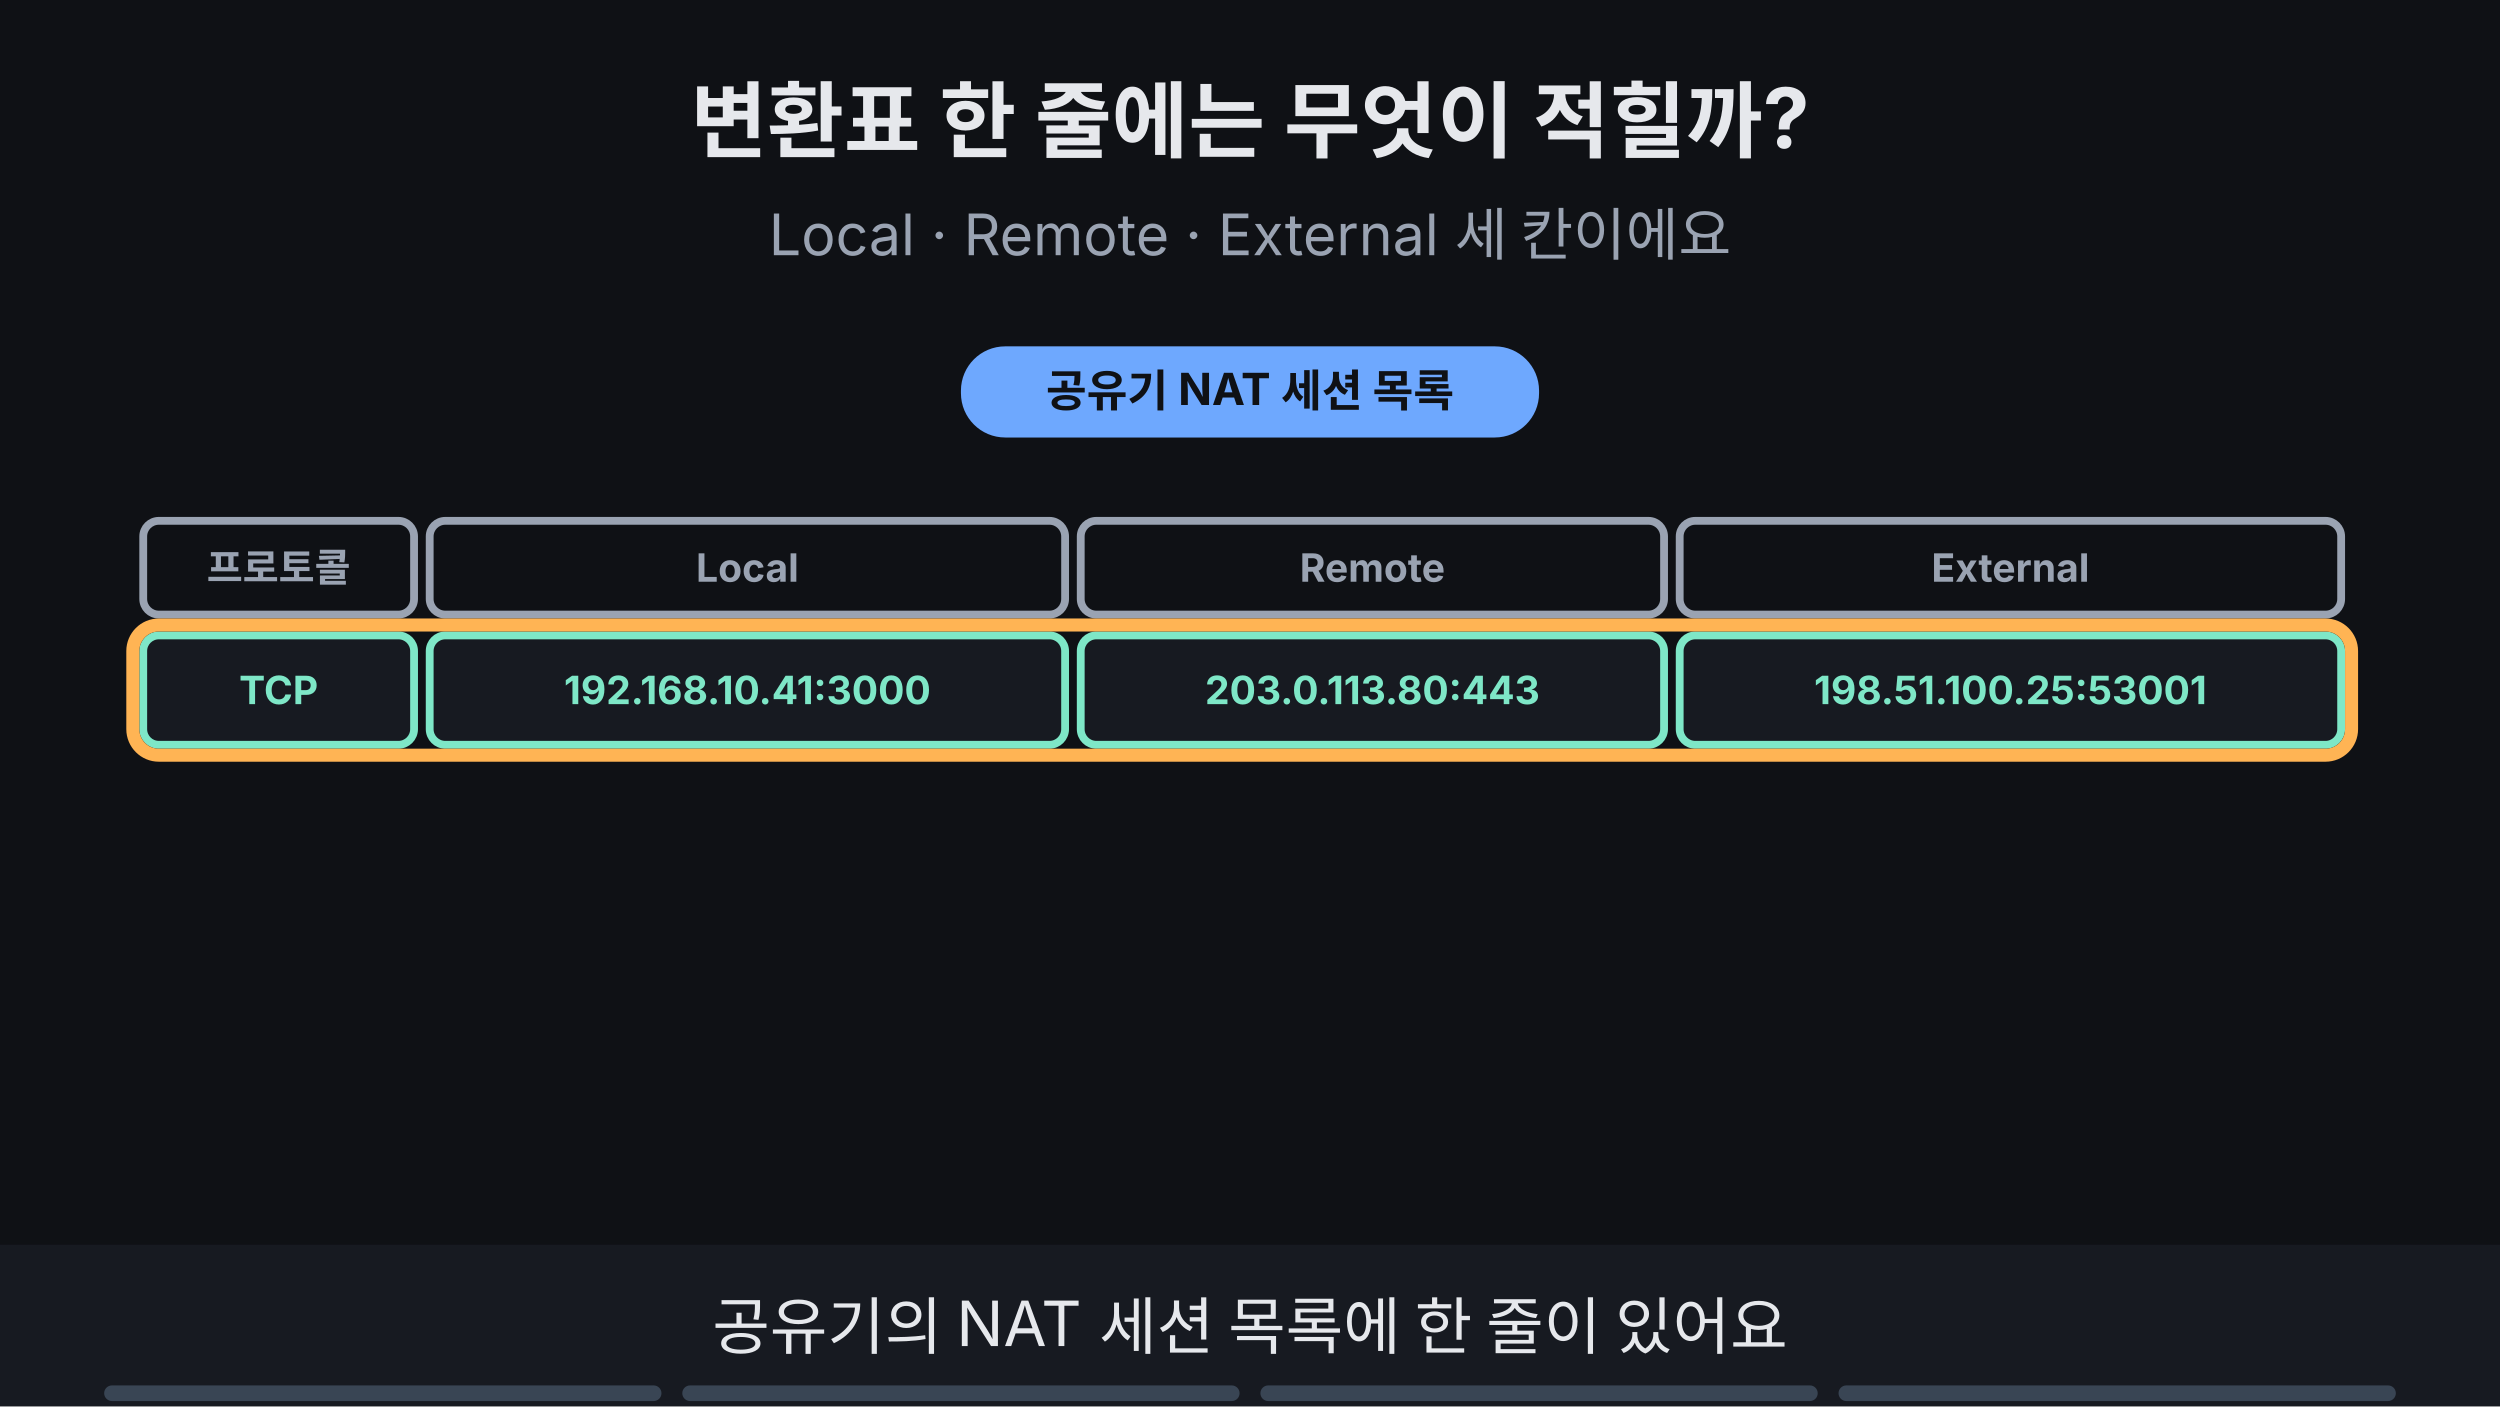
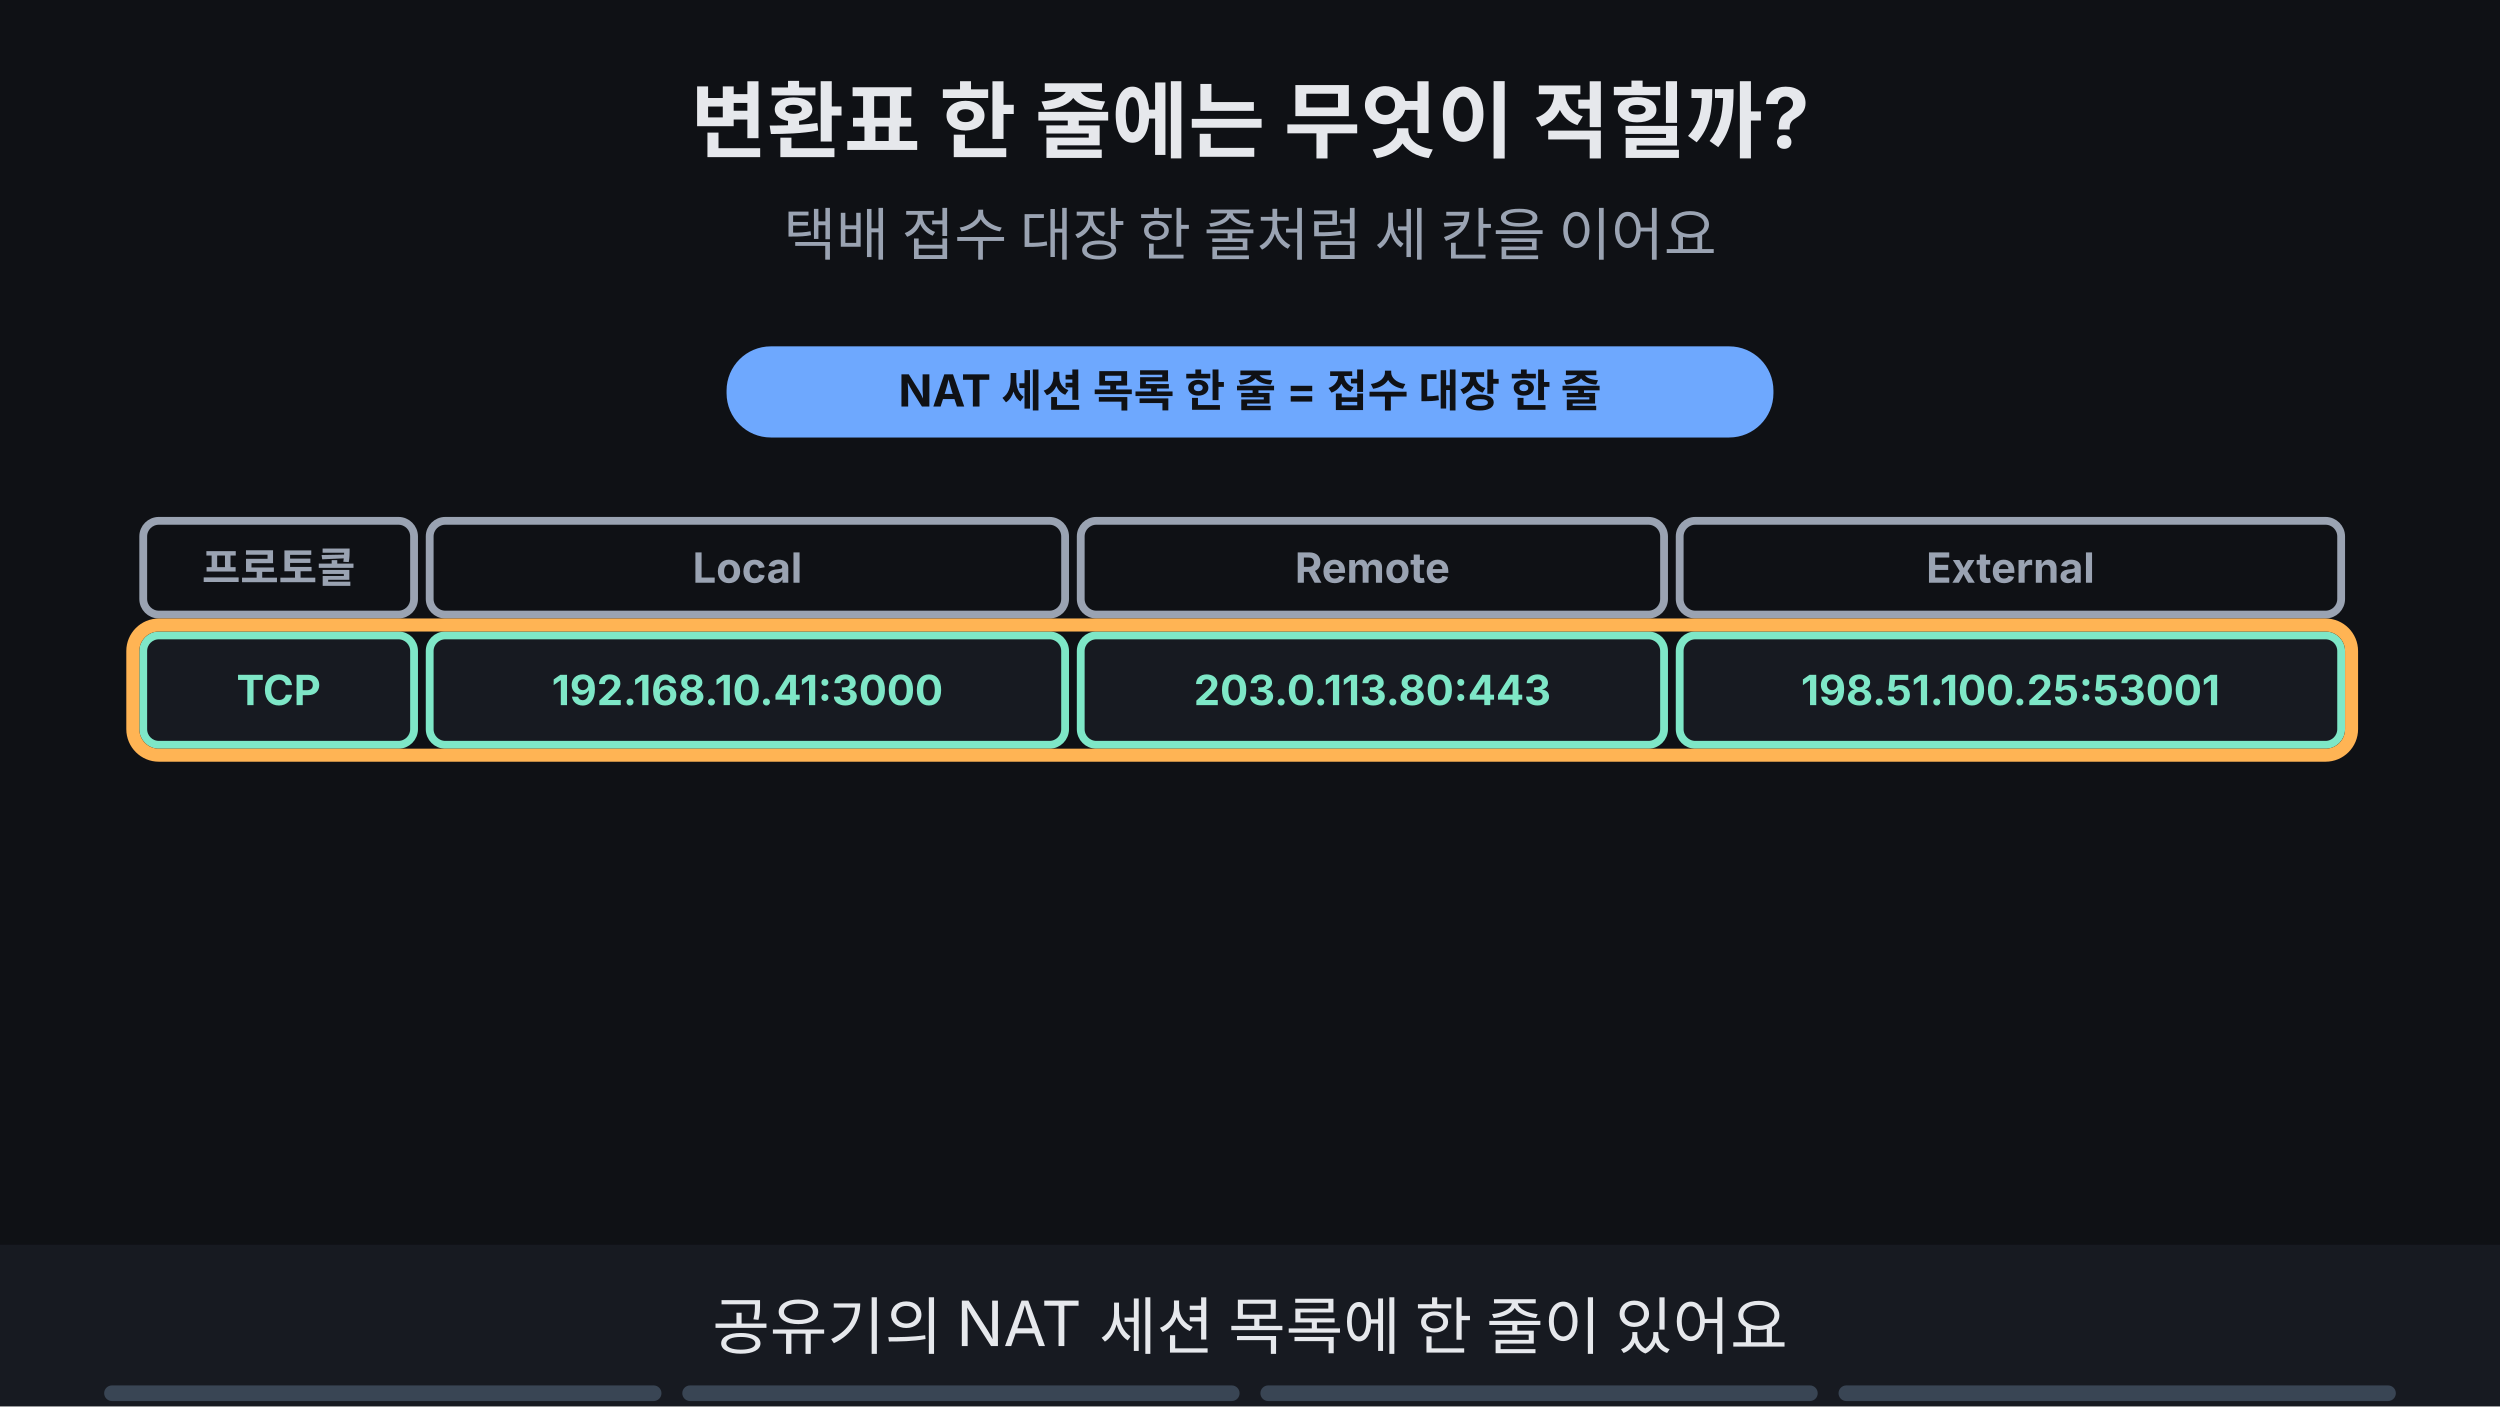
<svg xmlns="http://www.w3.org/2000/svg" viewBox="0 0 960 540" width="960" height="540" font-family="-apple-system,'Apple SD Gothic Neo','Segoe UI',sans-serif">
  <rect width="960" height="540" fill="#0f1115" />
  <text x="480" y="58" text-anchor="middle" font-size="32" font-weight="700" fill="#e6e8ec">변환표 한 줄에는 무엇이 적힐까?</text>
-   <text x="480" y="98" text-anchor="middle" font-size="22" fill="#9aa3b2">Local · Remote · External 세 칸이에요</text>
+   <text x="480" y="98" text-anchor="middle" font-size="22" fill="#9aa3b2">택배 접수 대장 한 줄처럼 세 칸을 이어요</text>
  <rect x="55" y="200" width="104" height="36" rx="6" fill="#0f1115" stroke="#9aa3b2" stroke-width="3" />
-   <text x="107.0" y="223.4" text-anchor="middle" font-size="15" font-weight="700" fill="#9aa3b2">프로토콜</text>
+   <text x="107.0" y="223.76" text-anchor="middle" font-size="16" font-weight="700" fill="#9aa3b2">프로토콜</text>
  <rect x="165" y="200" width="244" height="36" rx="6" fill="#0f1115" stroke="#9aa3b2" stroke-width="3" />
-   <text x="287.0" y="223.4" text-anchor="middle" font-size="15" font-weight="700" fill="#9aa3b2">Local</text>
+   <text x="287.0" y="223.76" text-anchor="middle" font-size="16" font-weight="700" fill="#9aa3b2">Local</text>
  <rect x="415" y="200" width="224" height="36" rx="6" fill="#0f1115" stroke="#9aa3b2" stroke-width="3" />
-   <text x="527.0" y="223.4" text-anchor="middle" font-size="15" font-weight="700" fill="#9aa3b2">Remote</text>
+   <text x="527.0" y="223.76" text-anchor="middle" font-size="16" font-weight="700" fill="#9aa3b2">Remote</text>
  <rect x="645" y="200" width="254" height="36" rx="6" fill="#0f1115" stroke="#9aa3b2" stroke-width="3" />
-   <text x="772.0" y="223.4" text-anchor="middle" font-size="15" font-weight="700" fill="#9aa3b2">External</text>
+   <text x="772.0" y="223.76" text-anchor="middle" font-size="16" font-weight="700" fill="#9aa3b2">External</text>
+   <rect x="280" y="134" width="400" height="33" rx="16" fill="#6ea8fe" stroke="#6ea8fe" stroke-width="2" />
+   <text x="480" y="156.12" text-anchor="middle" font-size="17" font-weight="700" fill="#0f1115">NAT 세션 목록 한 줄 = 접수 대장 한 줄</text>
  <g>
    <rect x="55" y="244" width="104" height="42" rx="6" fill="#171a21" stroke="#7ee7c7" stroke-width="3" />
-     <text x="107.0" y="270.4" text-anchor="middle" font-size="15" font-weight="700" fill="#7ee7c7">TCP</text>
+     <text x="107.0" y="270.76" text-anchor="middle" font-size="16" font-weight="700" fill="#7ee7c7">TCP</text>
    <rect x="165" y="244" width="244" height="42" rx="6" fill="#171a21" stroke="#7ee7c7" stroke-width="3" />
-     <text x="287.0" y="270.4" text-anchor="middle" font-size="15" font-weight="700" fill="#7ee7c7">192.168.10.41:3000</text>
+     <text x="287.0" y="270.76" text-anchor="middle" font-size="16" font-weight="700" fill="#7ee7c7">192.168.10.41:3000</text>
    <rect x="415" y="244" width="224" height="42" rx="6" fill="#171a21" stroke="#7ee7c7" stroke-width="3" />
-     <text x="527.0" y="270.4" text-anchor="middle" font-size="15" font-weight="700" fill="#7ee7c7">203.0.113.80:443</text>
+     <text x="527.0" y="270.76" text-anchor="middle" font-size="16" font-weight="700" fill="#7ee7c7">203.0.113.80:443</text>
    <rect x="645" y="244" width="254" height="42" rx="6" fill="#171a21" stroke="#7ee7c7" stroke-width="3" />
-     <text x="772.0" y="270.4" text-anchor="middle" font-size="15" font-weight="700" fill="#7ee7c7">198.51.100.25:53001</text>
-     <rect x="370" y="134" width="220" height="33" rx="16" fill="#6ea8fe" stroke="#6ea8fe" stroke-width="2" />
-     <text x="480" y="156.12" text-anchor="middle" font-size="17" font-weight="700" fill="#0f1115">공유기 NAT 세션 목록</text>
+     <text x="772.0" y="270.76" text-anchor="middle" font-size="16" font-weight="700" fill="#7ee7c7">198.51.100.25:53001</text>
  </g>
  <g opacity="1">
    <animate attributeName="opacity" values="1;1;0;0" keyTimes="0;0.235;0.250;1" dur="16s" repeatCount="indefinite" />
    <rect x="51" y="240" width="852" height="50" rx="10" fill="none" stroke="#ffb454" stroke-width="5" />
  </g>
  <g opacity="0">
    <animate attributeName="opacity" values="0;0;1;1;0;0" keyTimes="0;0.250;0.265;0.485;0.500;1" dur="16s" repeatCount="indefinite" />
-     <rect x="192" y="319" width="190" height="32" rx="16" fill="#0f1115" stroke="#7ee7c7" stroke-width="2" />
-     <text x="287" y="340.76" text-anchor="middle" font-size="16" font-weight="700" fill="#7ee7c7">통신을 시작한 기기</text>
+     <rect x="142" y="319" width="290" height="32" rx="16" fill="#0f1115" stroke="#7ee7c7" stroke-width="2" />
+     <text x="287" y="340.76" text-anchor="middle" font-size="16" font-weight="700" fill="#7ee7c7">보낸 사람: 통신을 시작한 안쪽 기기</text>
  </g>
  <g opacity="0">
    <animate attributeName="opacity" values="0;0;1;1;0;0" keyTimes="0;0.250;0.265;0.485;0.500;1" dur="16s" repeatCount="indefinite" />
    <rect x="161" y="240" width="252" height="50" rx="10" fill="none" stroke="#ffb454" stroke-width="5" />
  </g>
  <g opacity="0">
    <animate attributeName="opacity" values="0;0;1;1;0;0" keyTimes="0;0.500;0.515;0.735;0.750;1" dur="16s" repeatCount="indefinite" />
-     <line x1="287" y1="295" x2="772" y2="295" stroke="#ffb454" stroke-width="4" />
-     <line x1="287" y1="288" x2="287" y2="302" stroke="#ffb454" stroke-width="4" />
-     <line x1="772" y1="288" x2="772" y2="302" stroke="#ffb454" stroke-width="4" />
-     <rect x="677" y="319" width="190" height="32" rx="16" fill="#0f1115" stroke="#6ea8fe" stroke-width="2" />
-     <text x="772" y="340.76" text-anchor="middle" font-size="16" font-weight="700" fill="#6ea8fe">바깥에서 보이는 값</text>
+     <rect x="437" y="319" width="180" height="32" rx="16" fill="#0f1115" stroke="#6ea8fe" stroke-width="2" />
+     <text x="527" y="340.76" text-anchor="middle" font-size="16" font-weight="700" fill="#6ea8fe">받을 곳: 통신 상대</text>
  </g>
  <g opacity="0">
    <animate attributeName="opacity" values="0;0;1;1;0;0" keyTimes="0;0.500;0.515;0.735;0.750;1" dur="16s" repeatCount="indefinite" />
-     <rect x="641" y="240" width="262" height="50" rx="10" fill="none" stroke="#ffb454" stroke-width="5" />
+     <rect x="411" y="240" width="232" height="50" rx="10" fill="none" stroke="#ffb454" stroke-width="5" />
  </g>
  <g opacity="0">
    <animate attributeName="opacity" values="0;0;1;1" keyTimes="0;0.750;0.765;1" dur="16s" repeatCount="indefinite" />
-     <rect x="432" y="319" width="190" height="32" rx="16" fill="#0f1115" stroke="#9aa3b2" stroke-width="2" />
-     <text x="527" y="340.76" text-anchor="middle" font-size="16" font-weight="700" fill="#9aa3b2">Remote = 통신 상대</text>
+     <rect x="622" y="319" width="300" height="32" rx="16" fill="#0f1115" stroke="#ffb454" stroke-width="2" />
+     <text x="772" y="340.76" text-anchor="middle" font-size="16" font-weight="700" fill="#ffb454">대표 접수번호: 바깥에서 보이는 값</text>
    <rect x="310" y="394" width="340" height="33" rx="16" fill="#ffb454" stroke="#ffb454" stroke-width="2" />
-     <text x="480" y="416.12" text-anchor="middle" font-size="17" font-weight="700" fill="#0f1115">자동 행은 시간이 지나면 사라져요</text>
+     <text x="480" y="416.12" text-anchor="middle" font-size="17" font-weight="700" fill="#0f1115">한 줄이 Local과 External을 이어요</text>
  </g>
  <g opacity="0">
    <animate attributeName="opacity" values="0;0;1;1" keyTimes="0;0.750;0.765;1" dur="16s" repeatCount="indefinite" />
-     <rect x="411" y="240" width="232" height="50" rx="10" fill="none" stroke="#ffb454" stroke-width="5" />
+     <rect x="641" y="240" width="262" height="50" rx="10" fill="none" stroke="#ffb454" stroke-width="5" />
  </g>
  <rect x="0" y="478" width="960" height="62" fill="#171a21" />
  <g opacity="1">
    <animate attributeName="opacity" values="1;1;0;0" keyTimes="0;0.235;0.250;1" dur="16s" repeatCount="indefinite" />
    <text x="480" y="518" text-anchor="middle" font-size="24" fill="#e6e8ec">공유기의 NAT 세션 목록에 한 줄이 있어요</text>
  </g>
  <g opacity="0">
    <animate attributeName="opacity" values="0;0;1;1;0;0" keyTimes="0;0.250;0.265;0.485;0.500;1" dur="16s" repeatCount="indefinite" />
-     <text x="480" y="518" text-anchor="middle" font-size="24" fill="#e6e8ec">Local은 통신을 시작한 안쪽 기기예요</text>
+     <text x="480" y="518" text-anchor="middle" font-size="24" fill="#e6e8ec">Local은 보낸 사람, 통신을 시작한 기기예요</text>
  </g>
  <g opacity="0">
    <animate attributeName="opacity" values="0;0;1;1;0;0" keyTimes="0;0.500;0.515;0.735;0.750;1" dur="16s" repeatCount="indefinite" />
-     <text x="480" y="518" text-anchor="middle" font-size="24" fill="#e6e8ec">External은 바깥에서 보이는 주소·포트예요</text>
+     <text x="480" y="518" text-anchor="middle" font-size="24" fill="#e6e8ec">Remote는 받을 곳, 통신 상대예요</text>
  </g>
  <g opacity="0">
    <animate attributeName="opacity" values="0;0;1;1" keyTimes="0;0.750;0.765;1" dur="16s" repeatCount="indefinite" />
-     <text x="480" y="518" text-anchor="middle" font-size="24" fill="#e6e8ec">Remote는 상대이고 자동 행은 사라져요</text>
+     <text x="480" y="518" text-anchor="middle" font-size="24" fill="#e6e8ec">External은 대표 접수번호, 바깥에서 보이는 값이에요</text>
  </g>
  <g aria-label="재생 진행 막대" data-stage-count="4">
    <g class="progress-segment" data-stage="1">
      <rect x="40" y="532" width="214" height="6" rx="3" fill="#394554" />
      <rect x="40" y="532" width="0" height="6" rx="3" fill="#ff3434">
        <animate attributeName="width" values="0;214;214" keyTimes="0;0.25;1" dur="16s" repeatCount="indefinite" />
      </rect>
    </g>
    <g class="progress-segment" data-stage="2">
      <rect x="262" y="532" width="214" height="6" rx="3" fill="#394554" />
      <rect x="262" y="532" width="0" height="6" rx="3" fill="#ff3434">
        <animate attributeName="width" values="0;0;214;214" keyTimes="0;0.25;0.5;1" dur="16s" repeatCount="indefinite" />
      </rect>
    </g>
    <g class="progress-segment" data-stage="3">
      <rect x="484" y="532" width="214" height="6" rx="3" fill="#394554" />
      <rect x="484" y="532" width="0" height="6" rx="3" fill="#ff3434">
        <animate attributeName="width" values="0;0;214;214" keyTimes="0;0.5;0.75;1" dur="16s" repeatCount="indefinite" />
      </rect>
    </g>
    <g class="progress-segment" data-stage="4">
      <rect x="706" y="532" width="214" height="6" rx="3" fill="#394554" />
      <rect x="706" y="532" width="0" height="6" rx="3" fill="#ff3434">
        <animate attributeName="width" values="0;0;214" keyTimes="0;0.75;1" dur="16s" repeatCount="indefinite" />
      </rect>
    </g>
  </g>
</svg>
